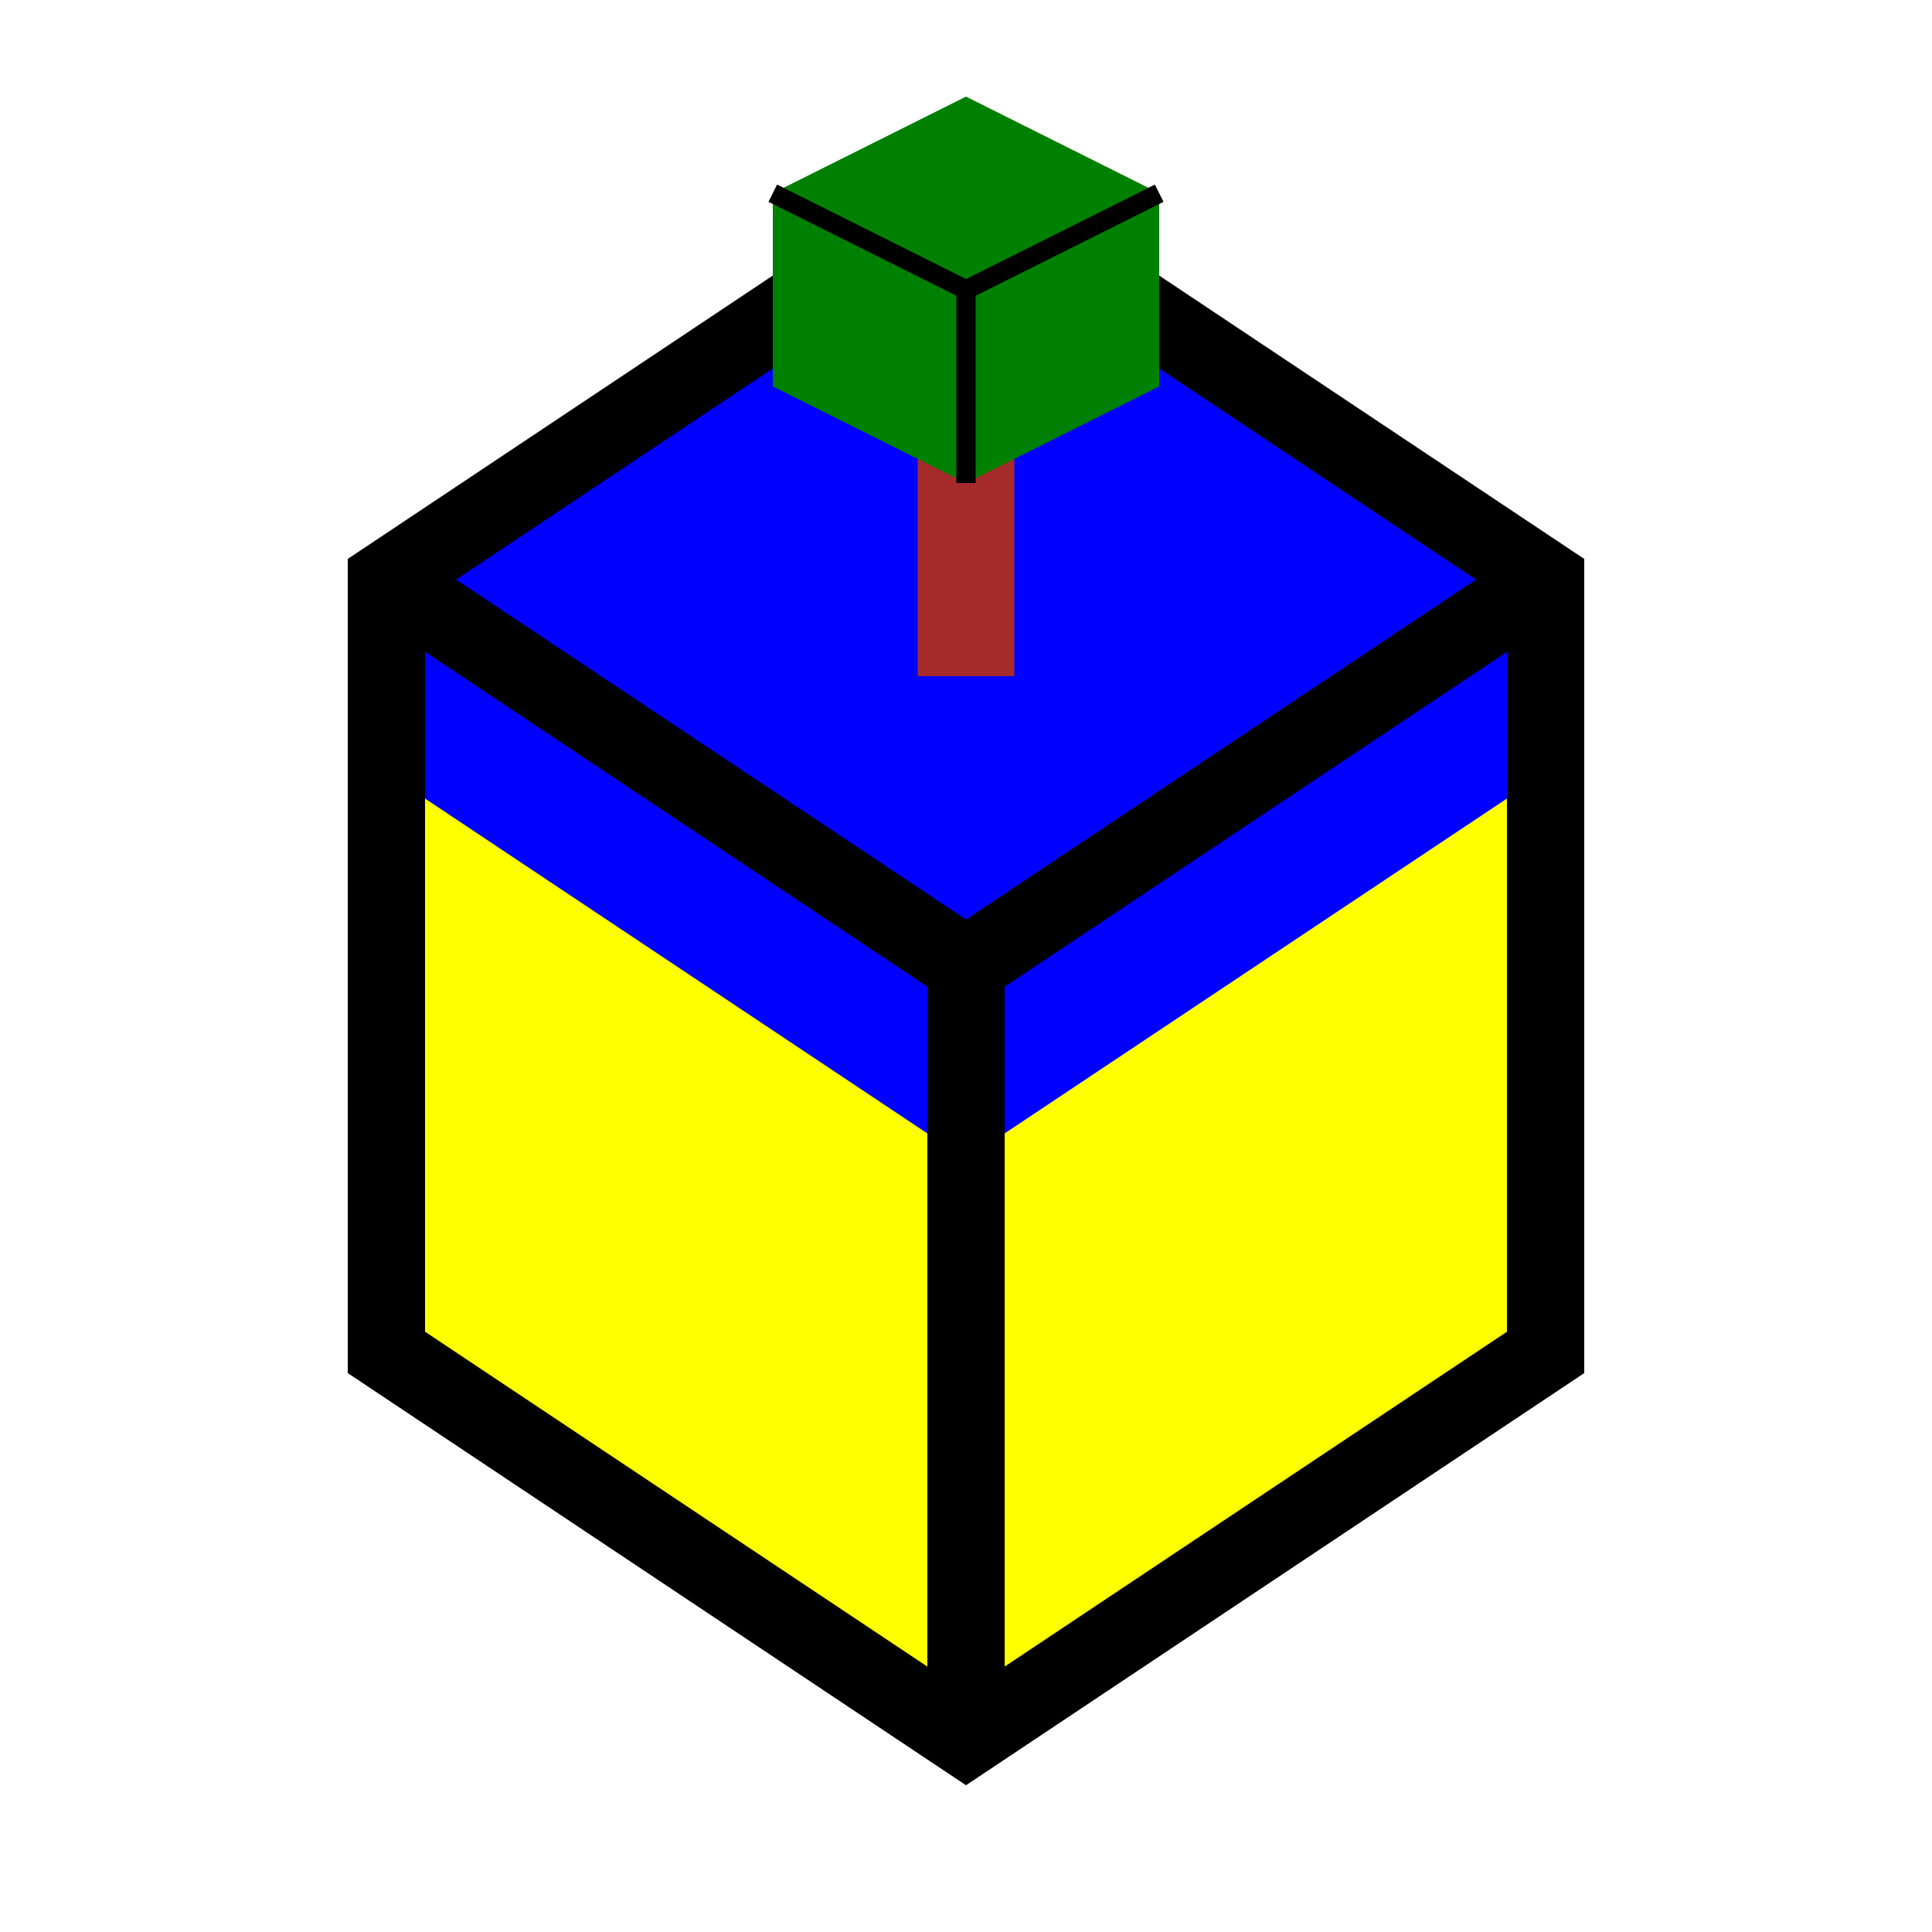
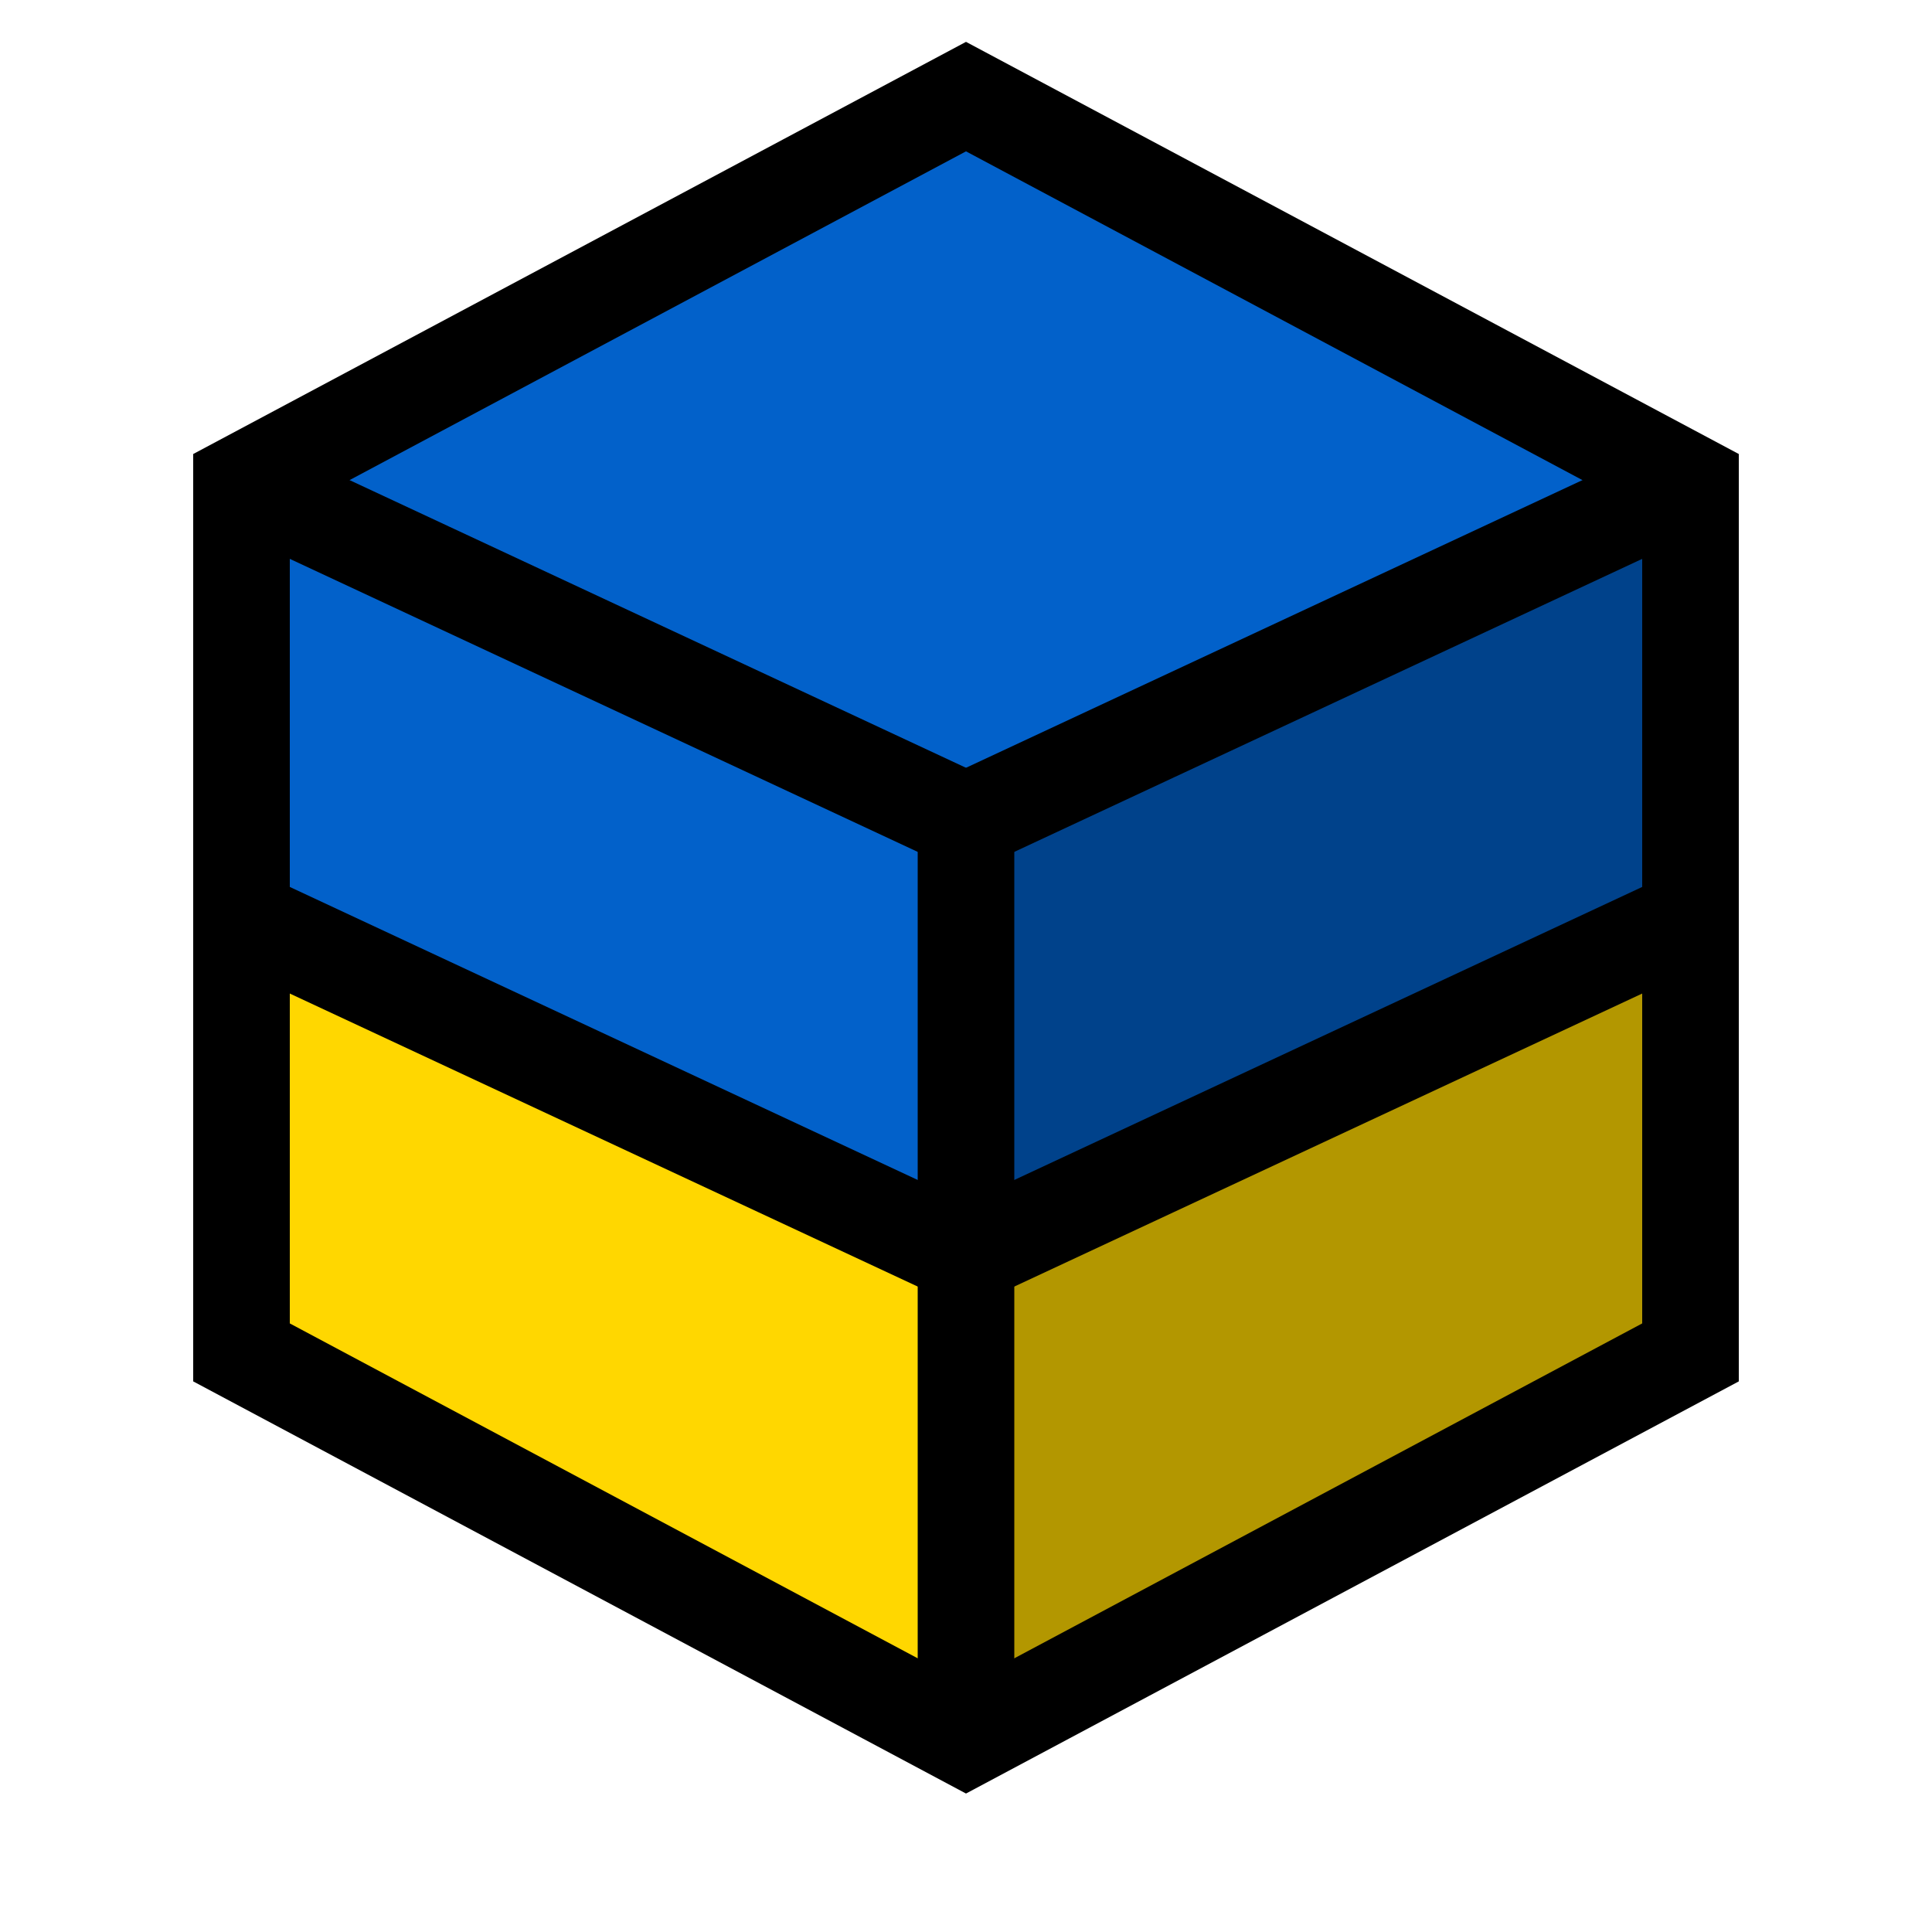
- <svg xmlns="http://www.w3.org/2000/svg" class="header-img" width="200" height="200" viewBox="0 0 200 200">
-   <polygon points="100,20 160,60 40,60 100,100 160,60 40,60" fill="blue" />
-   <polygon points="40,60 40,140 100,180 100,100" fill="yellow" />
-   <polygon points="40,60 100,100 100,120, 40,80" fill="blue" />
-   <polygon points="160,60 160,140 100,180 100,100" fill="yellow" />
-   <polygon points="160,60 160,80 100,120, 100,80" fill="blue" />
-   <polygon points="100,20 160,60 160,140 100,180 40,140 40,60" fill="none" stroke="black" stroke-width="8" class="svg-wiki" />
-   <line x1="100" y1="180" x2="100" y2="100" stroke="black" stroke-width="8" class="svg-wiki" />
-   <line x1="160" y1="60" x2="100" y2="100" stroke="black" stroke-width="8" class="svg-wiki" />
-   <line x1="40" y1="60" x2="100" y2="100" stroke="black" stroke-width="8" class="svg-wiki" />
-   <line x1="100" y1="70" x2="100" y2="40" stroke="brown" stroke-width="10" />
-   <polygon points="100,50 80,40 80,20 100,10 120,20, 120,40" fill="green" />
-   <line x1="100" y1="50" x2="100" y2="30" stroke="black" stroke-width="2" class="svg-wiki" />
-   <line x1="80" y1="20" x2="100" y2="30" stroke="black" stroke-width="2" class="svg-wiki" />
-   <line x1="120" y1="20" x2="100" y2="30" stroke="black" stroke-width="2" class="svg-wiki" />
+ <svg xmlns="http://www.w3.org/2000/svg" width="200" height="200">
+   <polygon points="100,85 175,50 175,95 100,130" fill="#00428B" />
+   <polygon points="100,10 175,50 100,85 100,130 25,95 25,50" fill="#0261CA" />
+   <polygon points="100,130 175,95 175,140 100,180" fill="#B39700" />
+   <polygon points="100,130 25,95 25,140 100,180" fill="#FFD700" />
+   <polygon points="100,10 175,50 175,140 100,180 25,140 25,50" fill="transparent" stroke="black" stroke-width="10" />
+   <line x1="25" y1="50" x2="100" y2="85" stroke="black" stroke-width="10" />
+   <line x1="175" y1="50" x2="100" y2="85" stroke="black" stroke-width="10" />
+   <line x1="25" y1="95" x2="100" y2="130" stroke="black" stroke-width="10" />
+   <line x1="175" y1="95" x2="100" y2="130" stroke="black" stroke-width="10" />
+   <line x1="100" y1="85" x2="100" y2="180" stroke="black" stroke-width="10" />
</svg>
